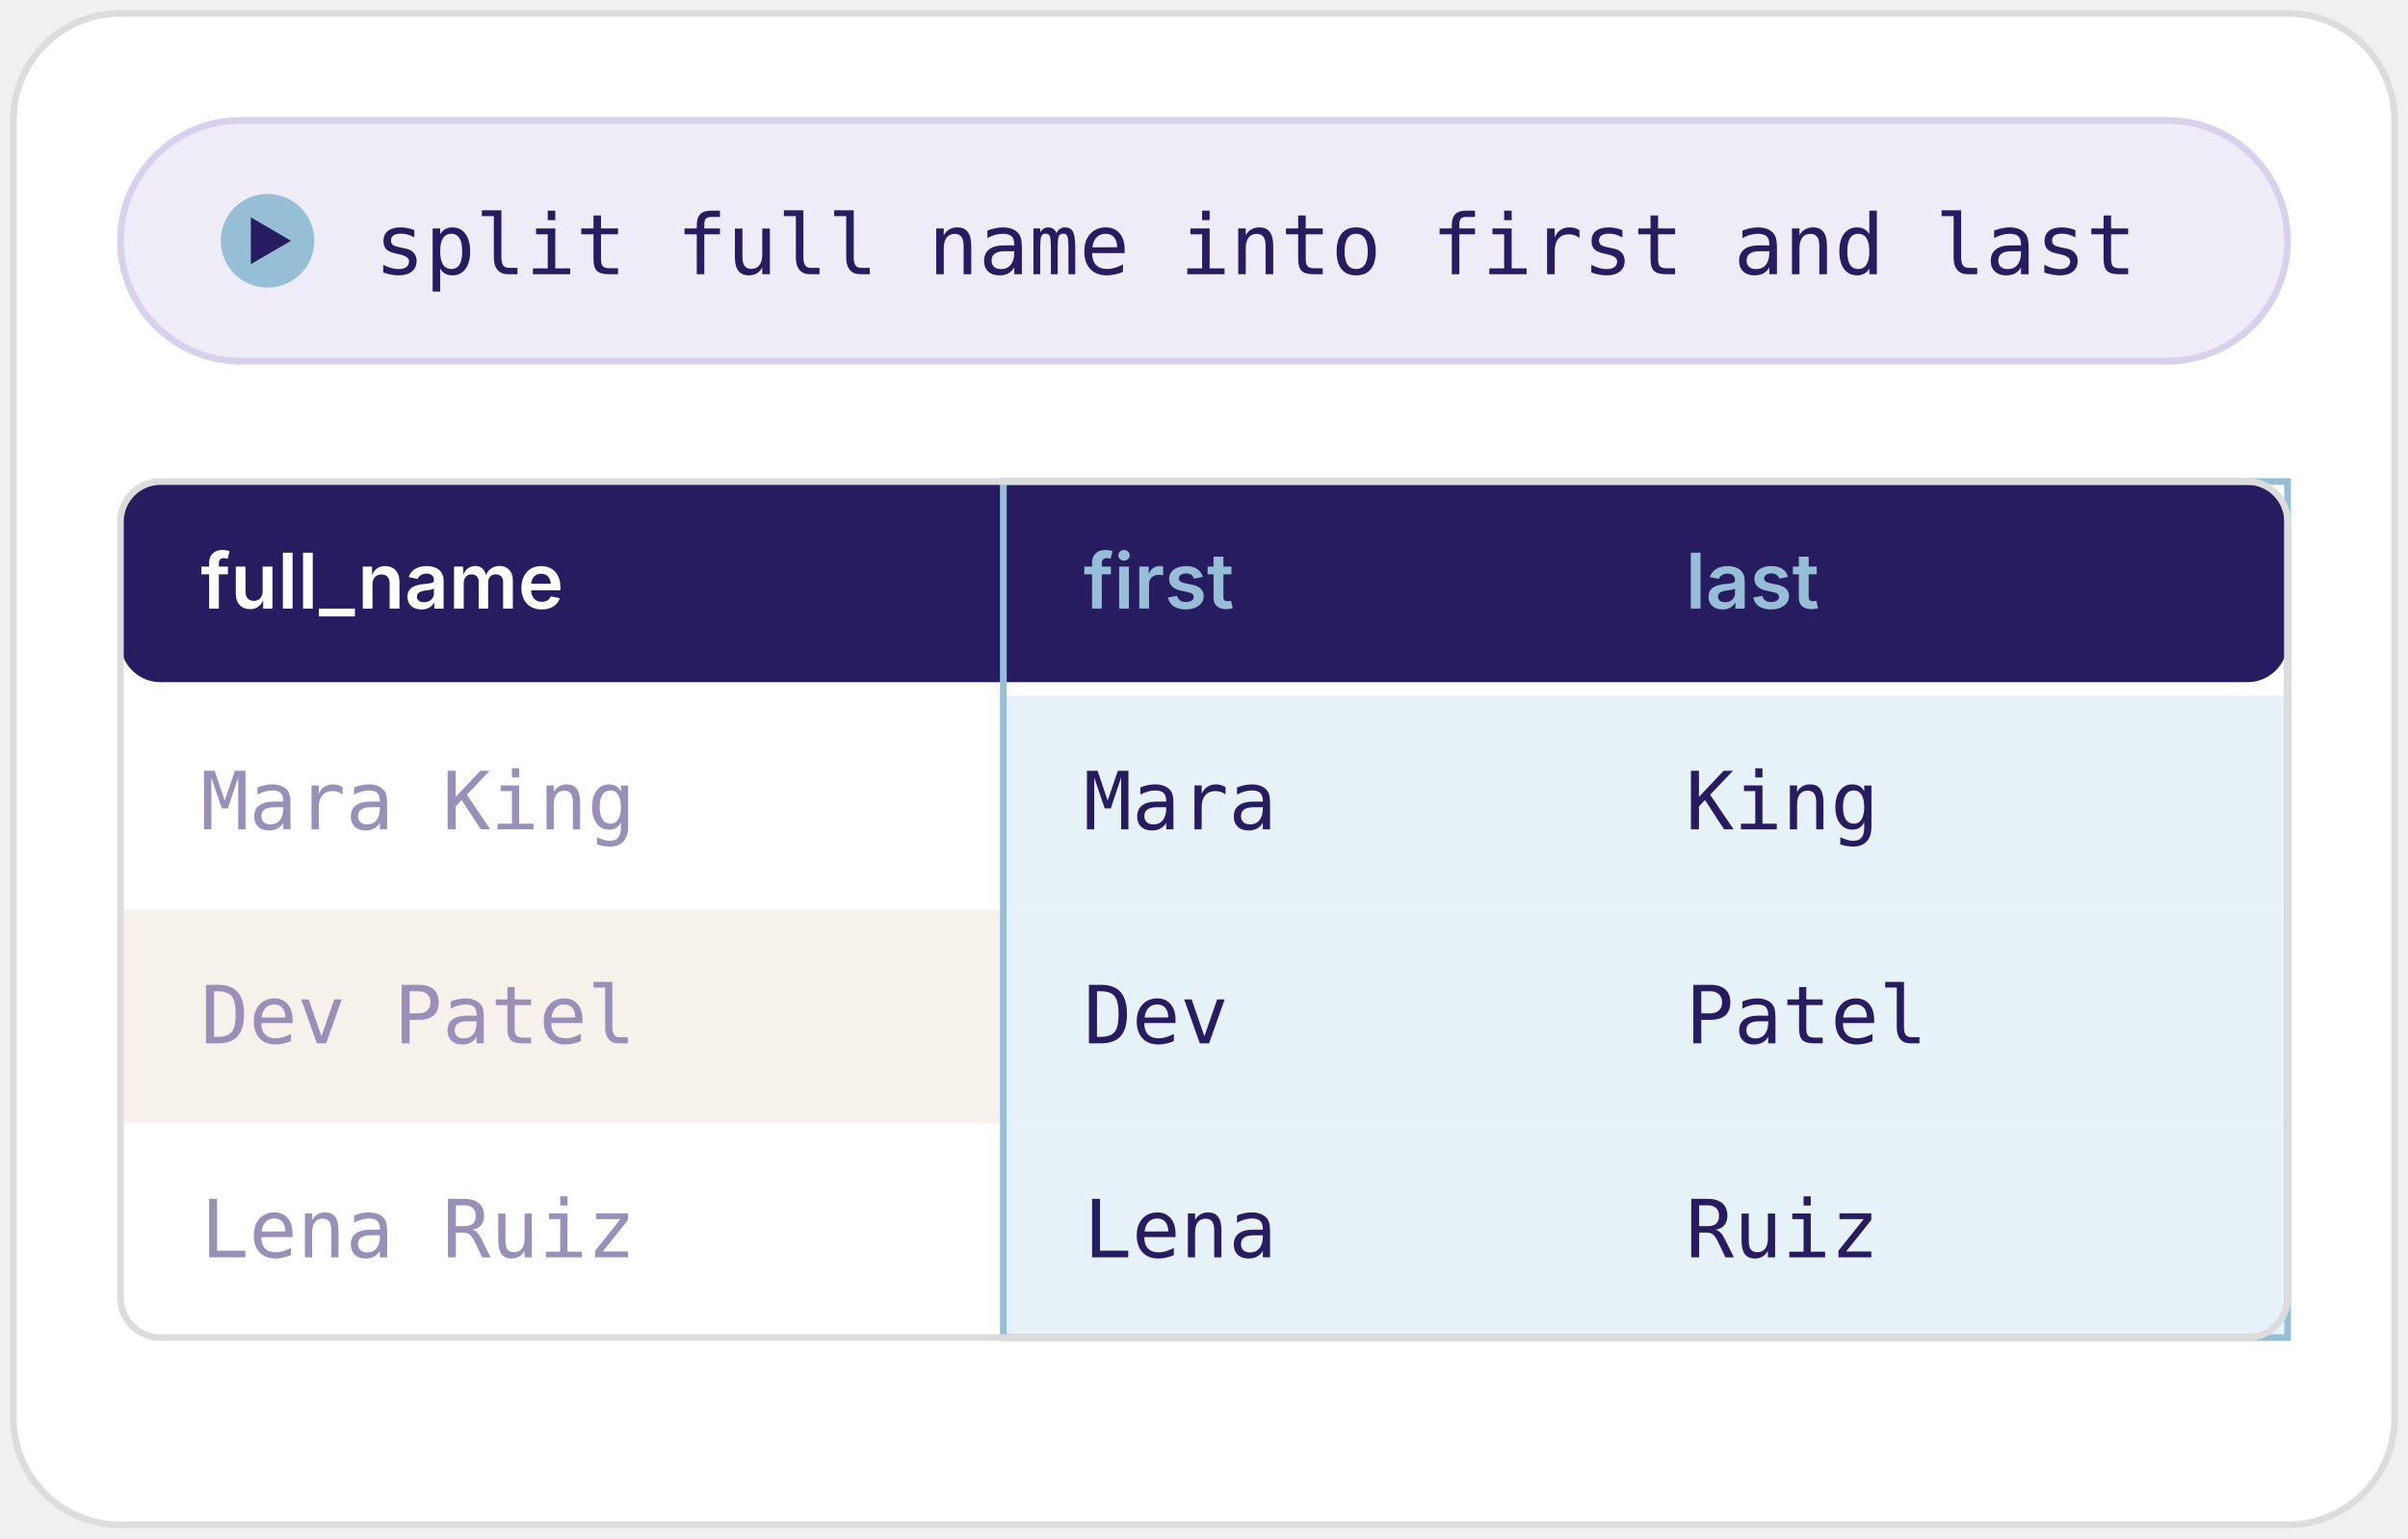
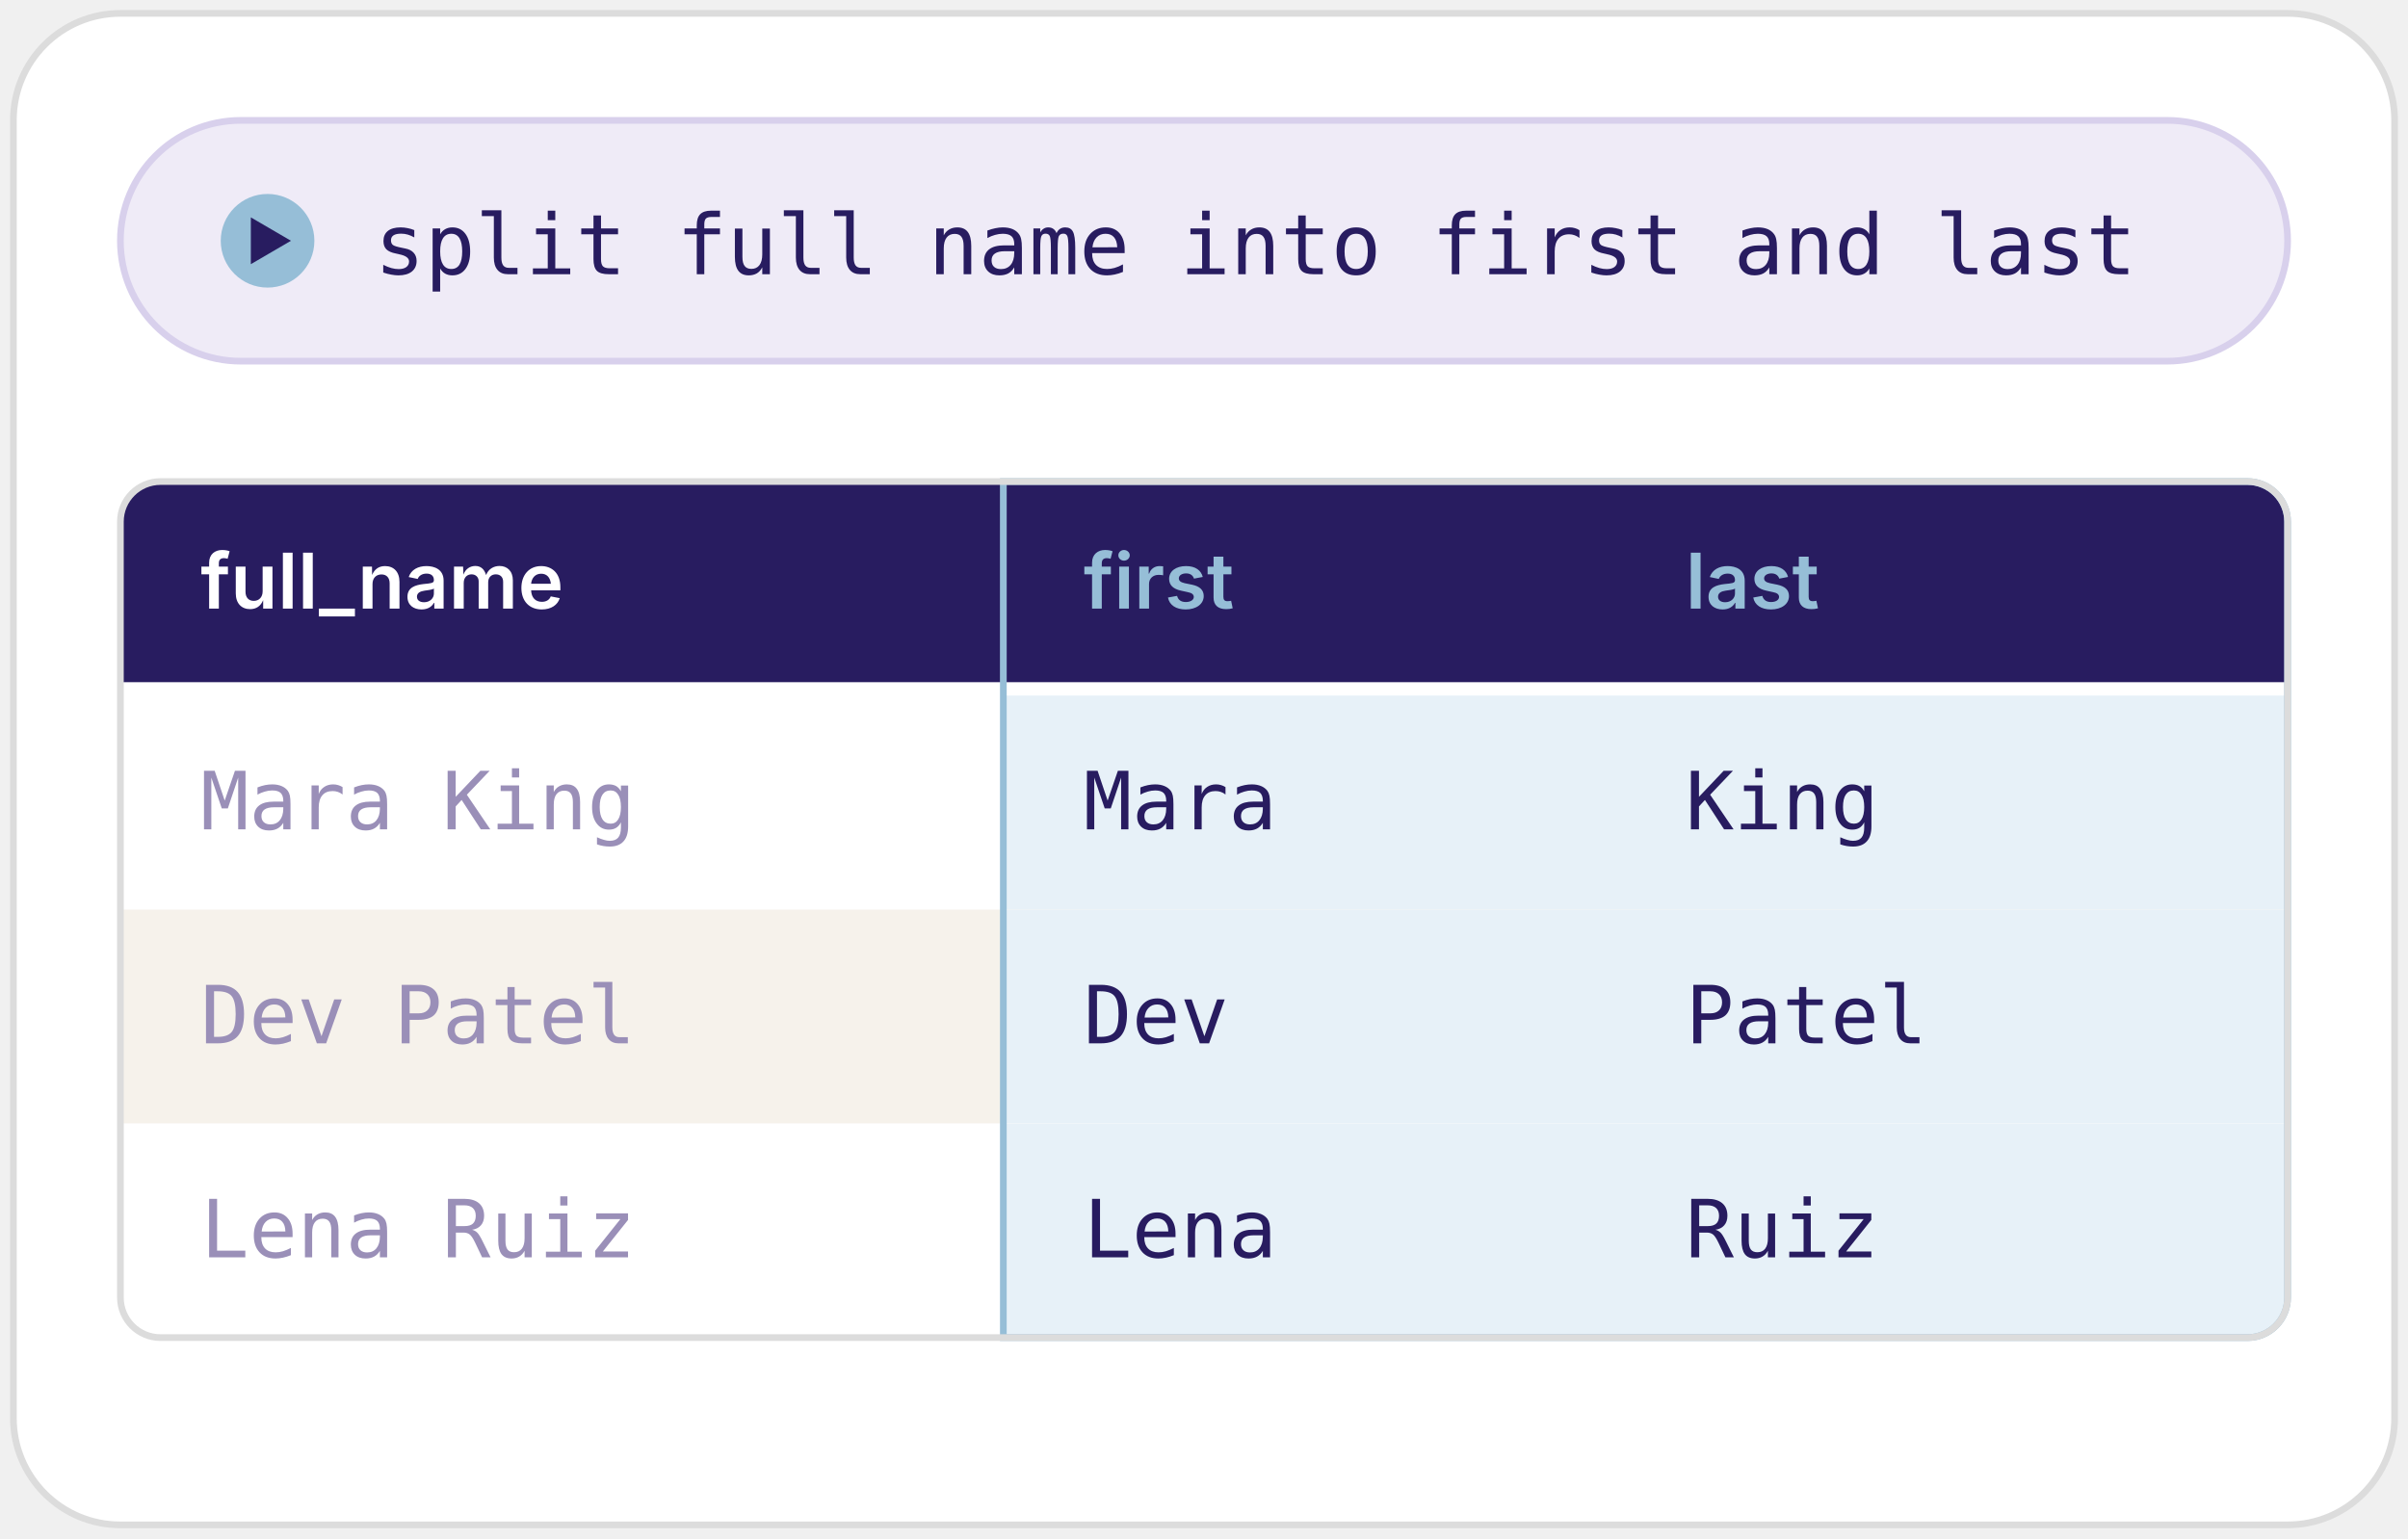
<svg xmlns="http://www.w3.org/2000/svg" viewBox="0 0 360 230" width="360" height="230" font-family="Inter, ui-sans-serif, system-ui, sans-serif">
  <rect x="2" y="2" width="356" height="226" rx="16" fill="#FFFFFF" stroke="#DCDCDC" />
  <rect x="18" y="18" width="324" height="36" rx="18" fill="#EFEBF7" stroke="#D8D0EC" />
  <circle cx="40" cy="36" r="7" fill="#96BED7" />
  <path d="M37.5 32.5 L43.5 36 L37.5 39.5 Z" fill="#281C60" />
  <text x="56" y="41" font-family="JetBrains Mono, ui-monospace, monospace" font-size="12.5" fill="#281C60">split full name into first and last</text>
  <g>
-     <rect x="18" y="72" width="324" height="30" rx="6" fill="#281C60" />
+     <path d="M18 78 q0 -6 6 -6 h312 q6 0 6 6 v24 h-324 Z" fill="#281C60" />
    <text x="30" y="91" font-size="11.5" font-weight="600" fill="#FFFFFF">full_name</text>
-     <line x1="150" y1="72" x2="150" y2="206" stroke="#FFFFFF" stroke-opacity="0.18" />
+     <line x1="150" y1="72" x2="150" y2="200" stroke="#FFFFFF" stroke-opacity="0.18" />
    <text x="162" y="91" font-size="11.5" font-weight="600" fill="#96BED7">first</text>
    <text x="252" y="91" font-size="11.5" font-weight="600" fill="#96BED7">last</text>
    <g font-size="12" font-family="JetBrains Mono, ui-monospace, monospace">
      <rect x="18" y="104" width="324" height="32" fill="#FFFFFF" />
      <rect x="150" y="104" width="192" height="32" fill="#E7F1F8" />
      <text x="30" y="124" fill="#9A8FB8">Mara King</text>
      <text x="162" y="124" fill="#281C60">Mara</text>
      <text x="252" y="124" fill="#281C60">King</text>
      <rect x="18" y="136" width="324" height="32" fill="#F6F2EB" />
      <rect x="150" y="136" width="192" height="32" fill="#E7F1F8" />
      <text x="30" y="156" fill="#9A8FB8">Dev Patel</text>
      <text x="162" y="156" fill="#281C60">Dev</text>
      <text x="252" y="156" fill="#281C60">Patel</text>
      <rect x="18" y="168" width="324" height="32" fill="#FFFFFF" />
-       <rect x="150" y="168" width="192" height="32" fill="#E7F1F8" />
+       <path d="M150 168 h192 v26 a6 6 0 0 1 -6 6 h-186 Z" fill="#E7F1F8" />
      <text x="30" y="188" fill="#9A8FB8">Lena Ruiz</text>
      <text x="162" y="188" fill="#281C60">Lena</text>
      <text x="252" y="188" fill="#281C60">Ruiz</text>
    </g>
-     <rect x="150" y="72" width="192" height="128" fill="none" stroke="#96BED7" />
+     <path d="M150 72 h186 a6 6 0 0 1 6 6 v116 a6 6 0 0 1 -6 6 h-186 Z" fill="none" stroke="#96BED7" />
    <rect x="18" y="72" width="324" height="128" rx="6" fill="none" stroke="#DCDCDC" />
  </g>
</svg>
